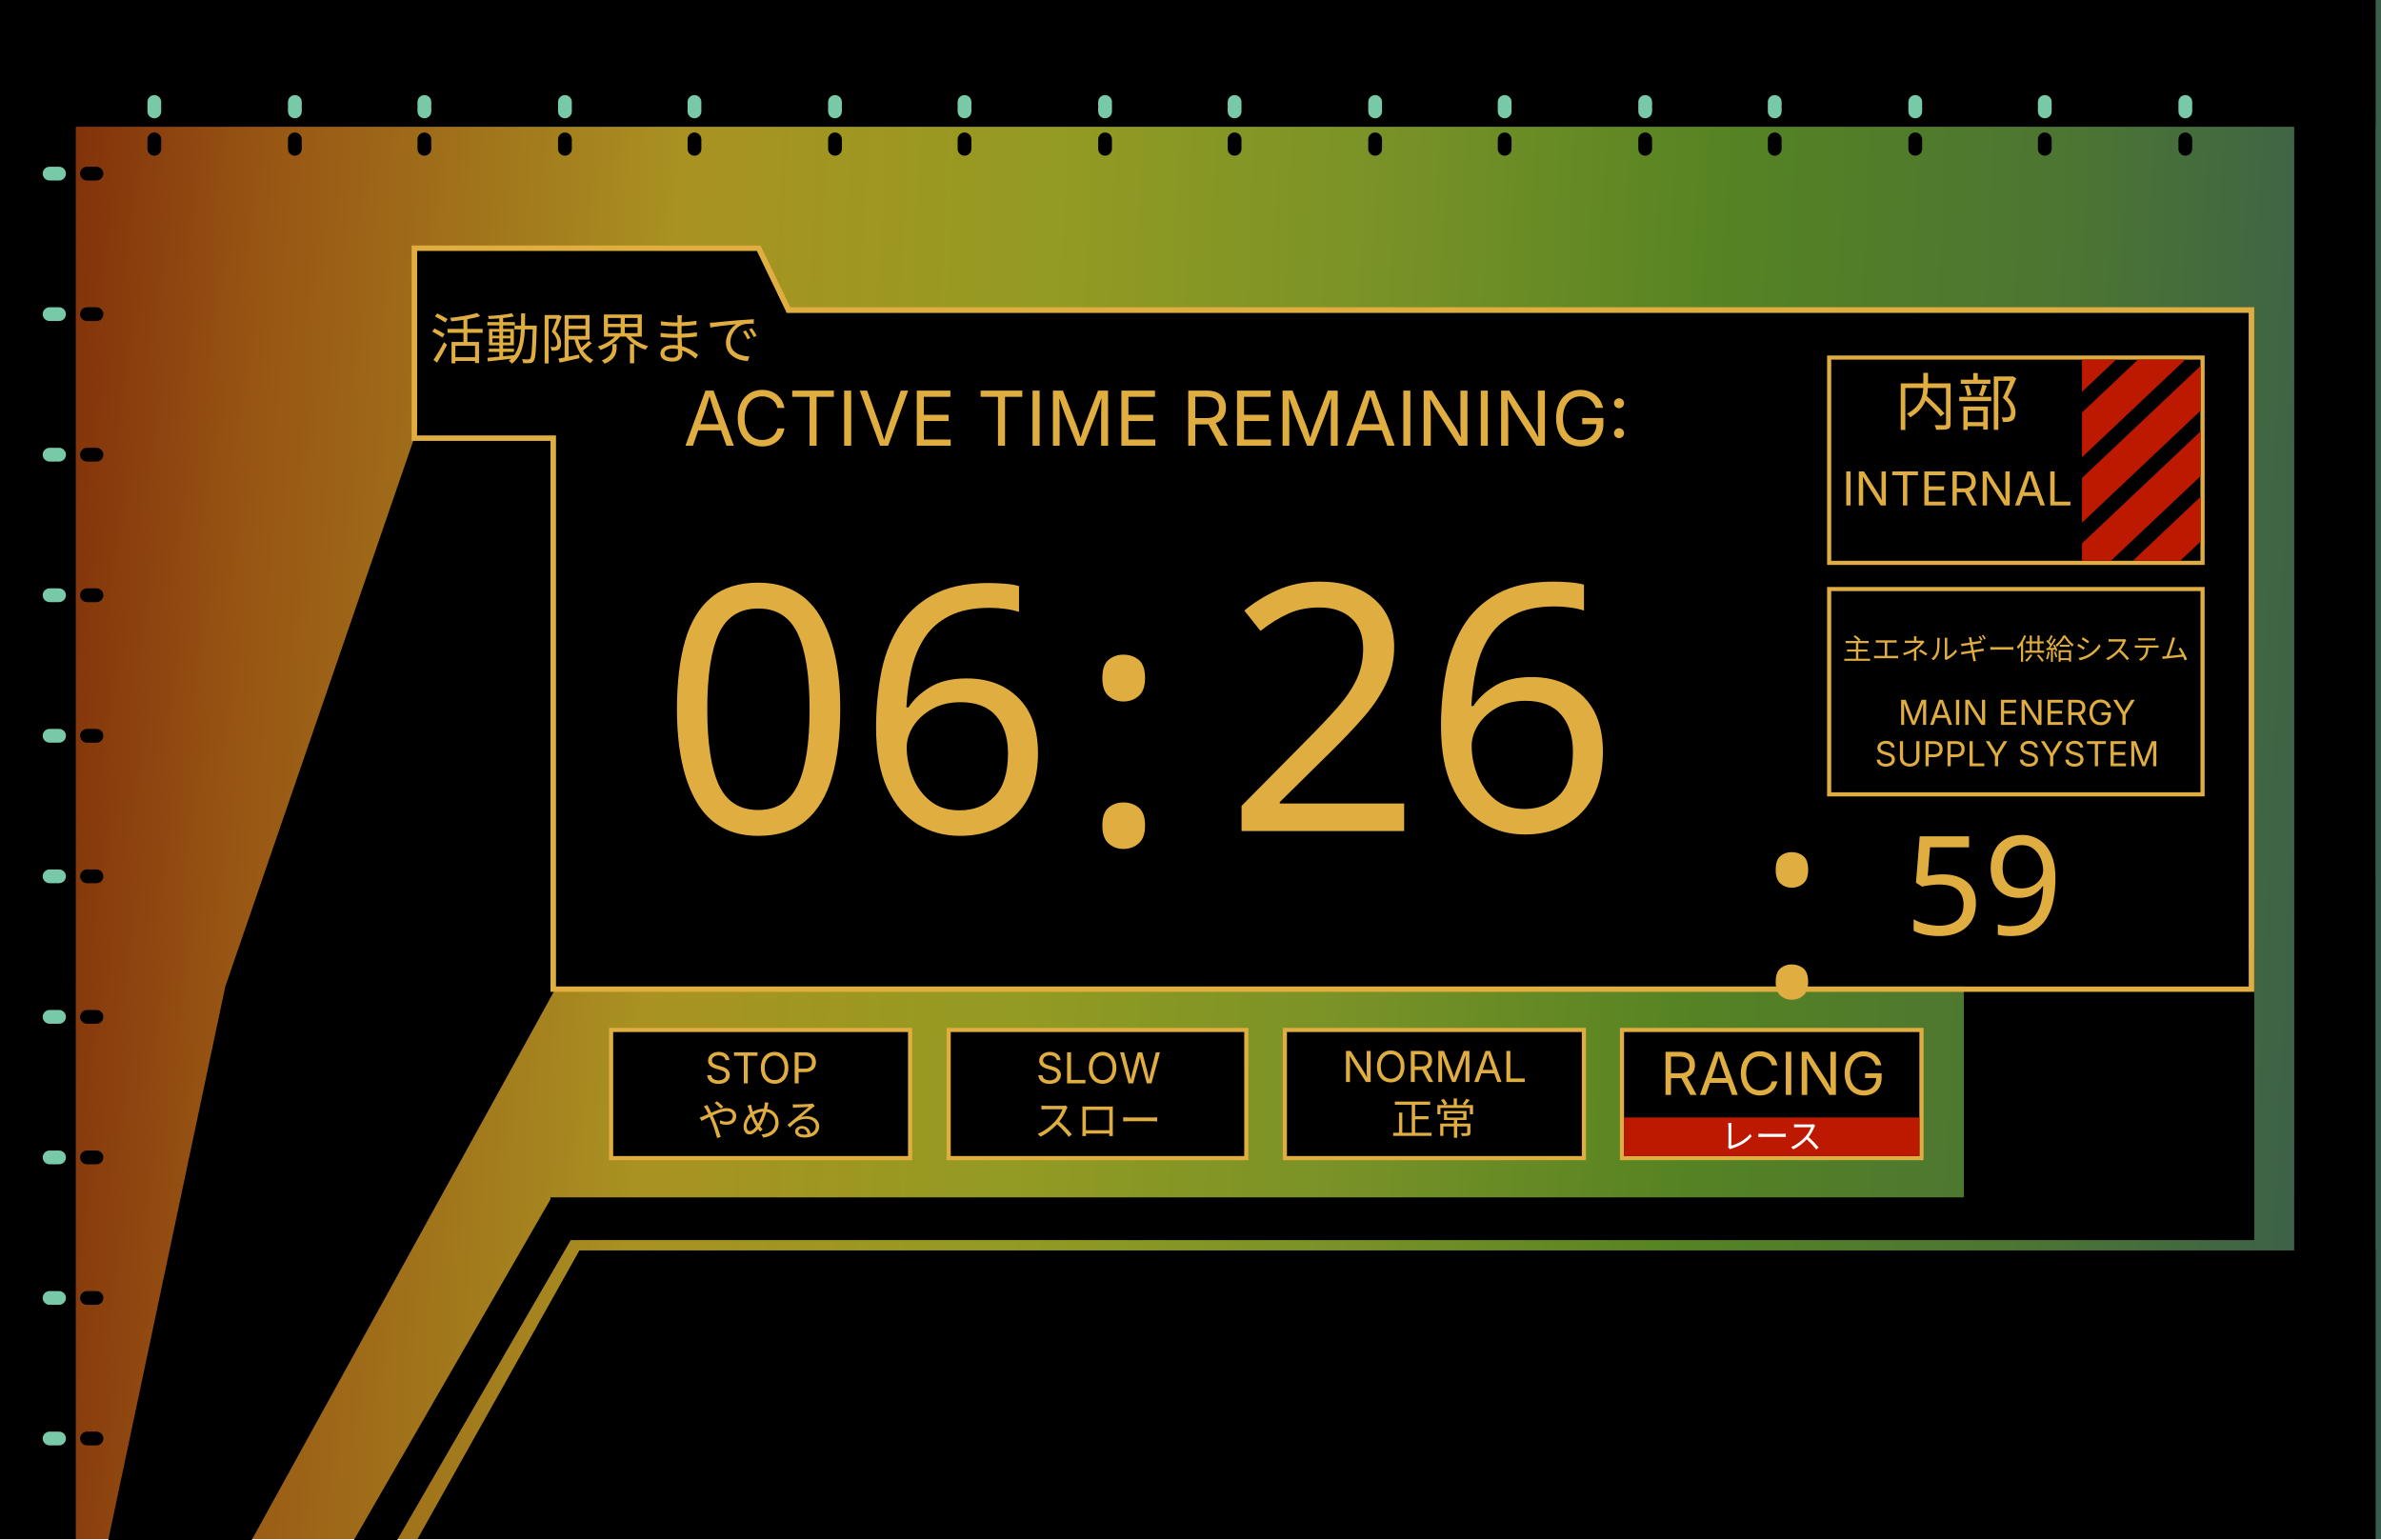
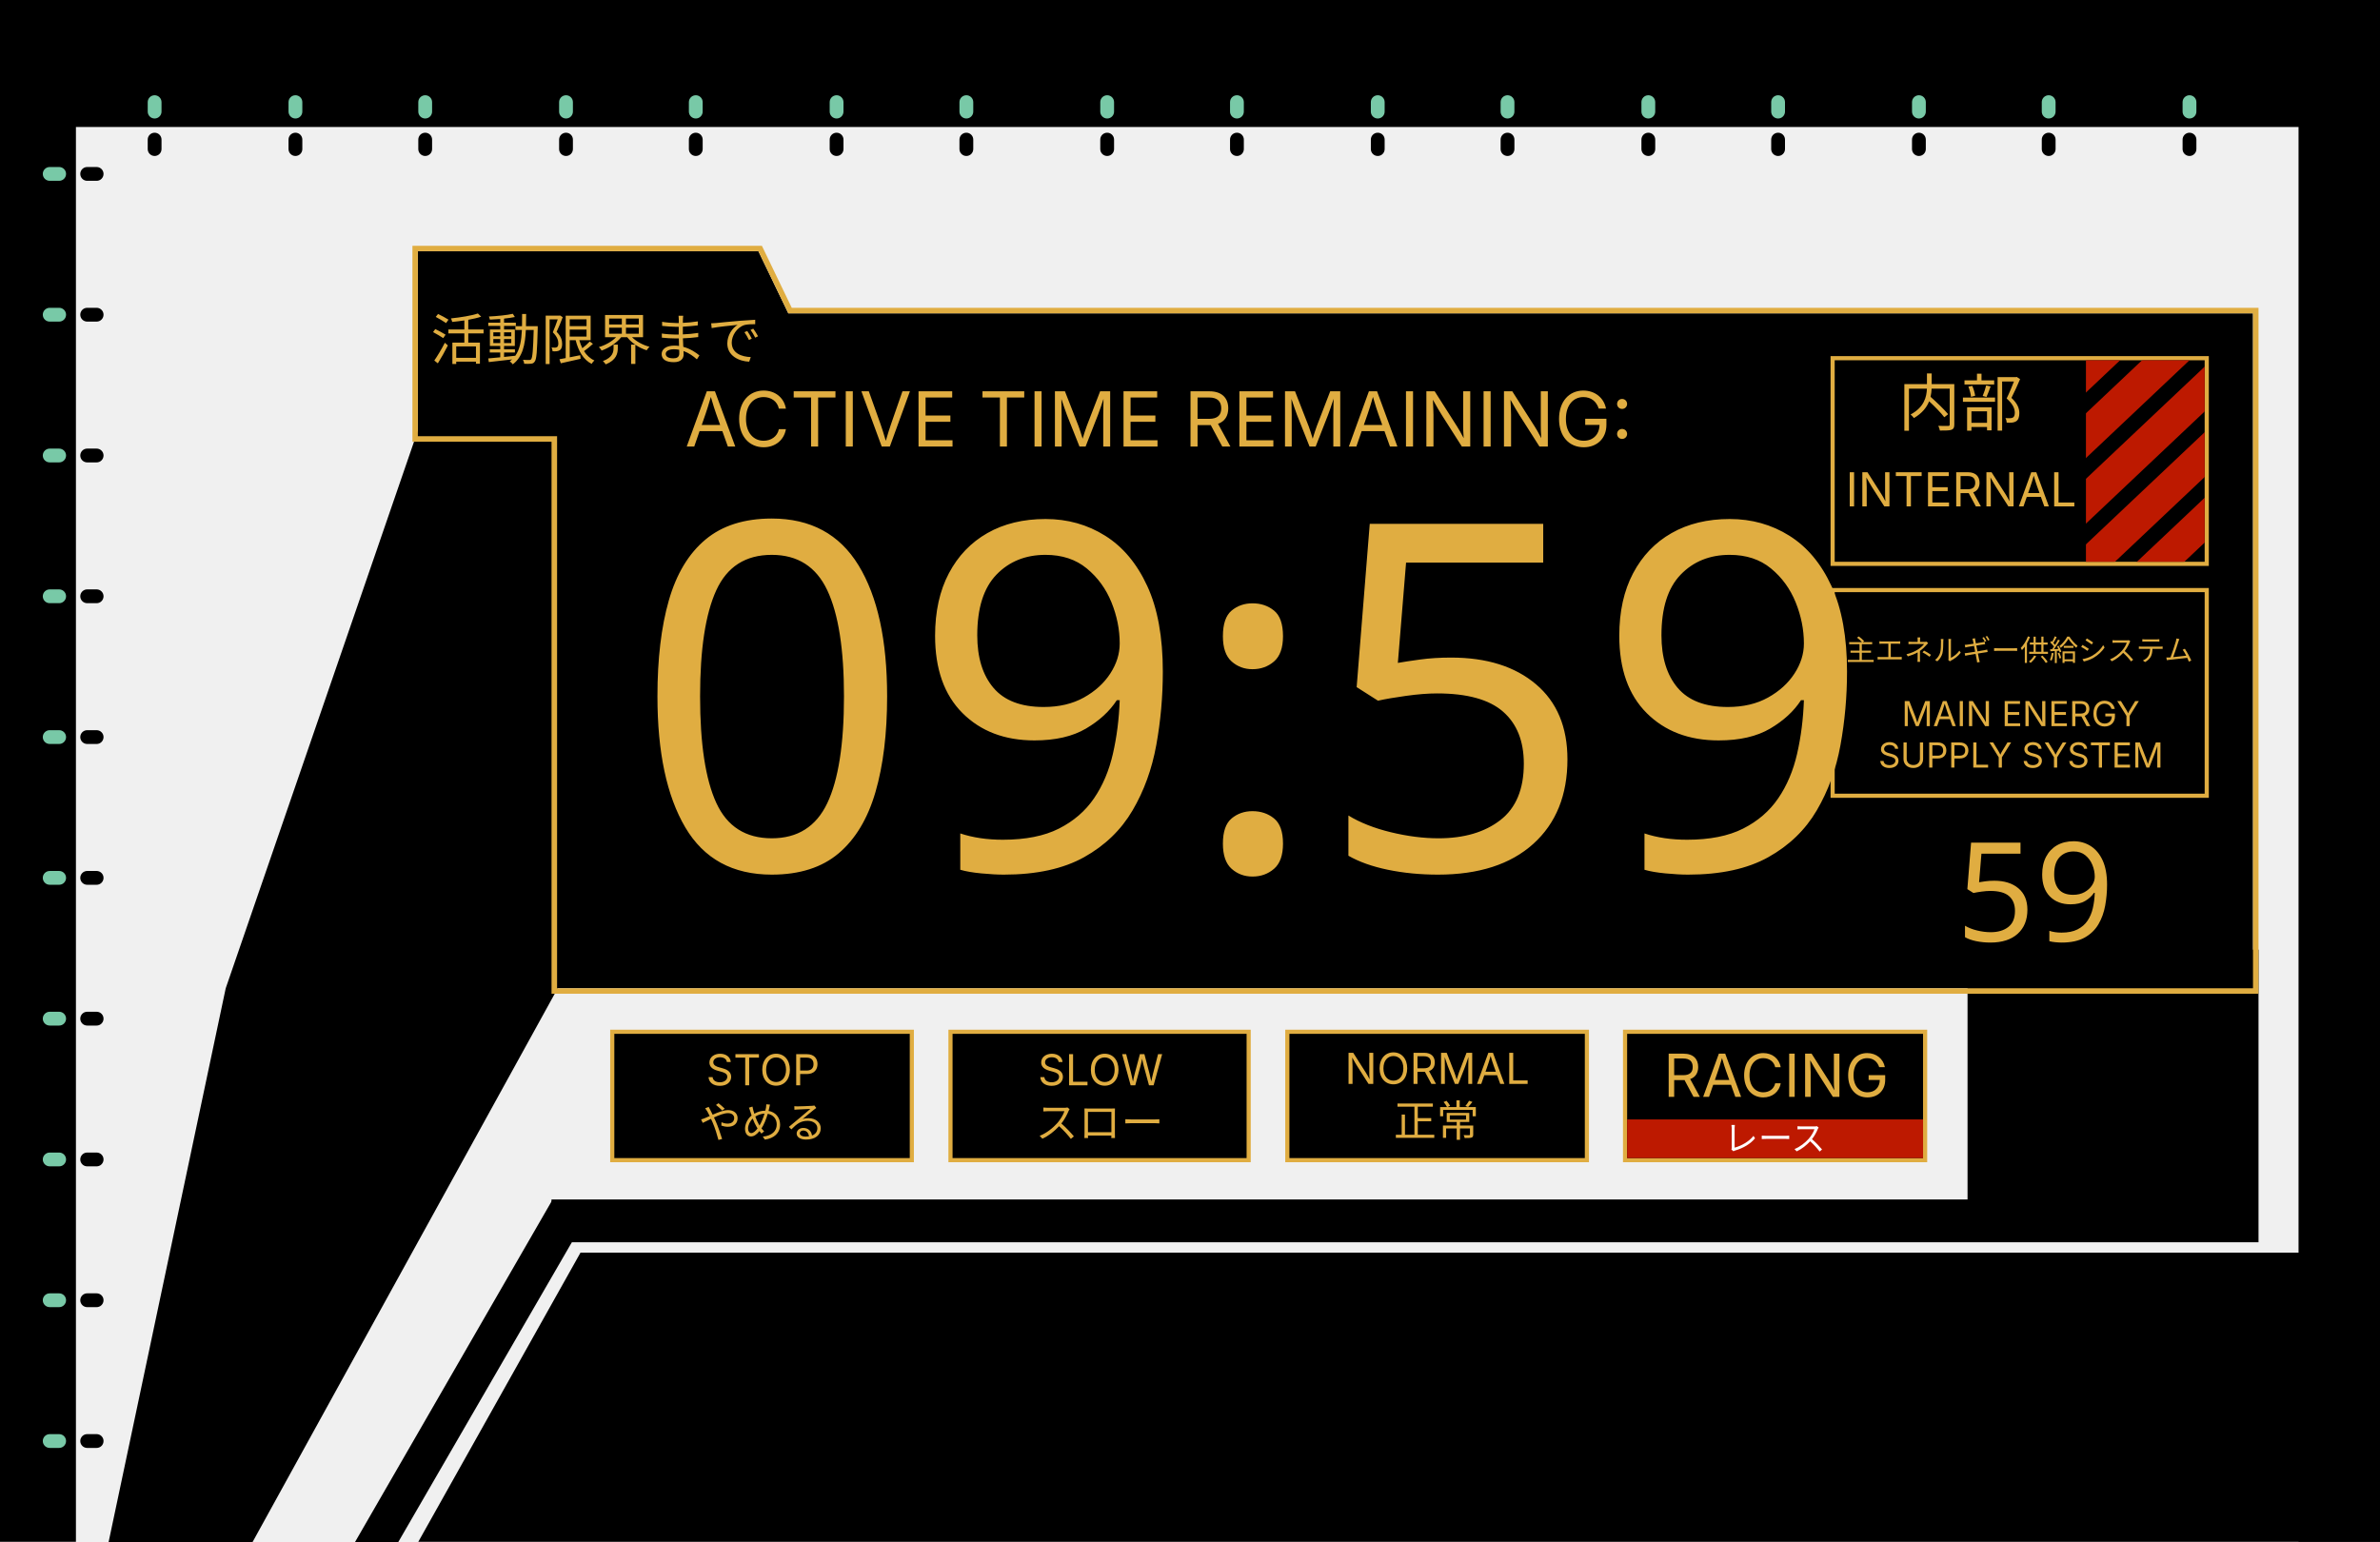
- <svg xmlns="http://www.w3.org/2000/svg" width="1728" height="1117" viewBox="0 0 1728 1117" fill="none">
-   <g id="Full">
-     <path id="Background" d="M0 0H1728V1117C1053.17 1117 674.826 1117 0 1117V0Z" fill="url(#paint0_linear_10_2)" />
-     <g id="Base">
-       <g id="Border">
-         <g id="Border_2">
-           <rect id="Rectangle 7" x="-4" width="59" height="1117" fill="black" />
-           <rect id="Rectangle 5" x="1665" width="59" height="1117" fill="black" />
-           <path id="Rectangle 6" d="M420.5 907.5H1724V1117H303L420.5 907.5Z" fill="black" />
-           <rect id="Rectangle 4" x="-4" width="1728" height="92" fill="black" />
-         </g>
-         <g id="Pills">
-           <g id="Pills_2">
-             <rect id="Rectangle 24" x="31" y="1039" width="16.851" height="10" rx="5" fill="#78C9A7" />
-             <rect id="Rectangle 25" x="58.149" y="1039" width="16.851" height="10" rx="5" fill="black" />
+ <svg xmlns="http://www.w3.org/2000/svg" width="1724" height="1117" viewBox="0 0 1724 1117" fill="none">
+   <g id="Base">
+     <g id="Border">
+       <g id="Border_2">
+         <rect id="Rectangle 7" x="-4" width="59" height="1117" fill="black" />
+         <rect id="Rectangle 5" x="1665" width="59" height="1117" fill="black" />
+         <path id="Rectangle 6" d="M420.5 907.5H1724V1117H303L420.5 907.5Z" fill="black" />
+         <rect id="Rectangle 4" x="-4" width="1728" height="92" fill="black" />
+       </g>
+       <g id="Pills">
+         <g id="Pills_2">
+           <rect id="Rectangle 24" x="31" y="1039" width="16.851" height="10" rx="5" fill="#78C9A7" />
+           <rect id="Rectangle 25" x="58.149" y="1039" width="16.851" height="10" rx="5" fill="black" />
+         </g>
+         <g id="Pills_3">
+           <rect id="Rectangle 24_2" x="31" y="937" width="16.851" height="10" rx="5" fill="#78C9A7" />
+           <rect id="Rectangle 25_2" x="58.149" y="937" width="16.851" height="10" rx="5" fill="black" />
+         </g>
+         <g id="Pills_4">
+           <rect id="Rectangle 24_3" x="31" y="835" width="16.851" height="10" rx="5" fill="#78C9A7" />
+           <rect id="Rectangle 25_3" x="58.149" y="835" width="16.851" height="10" rx="5" fill="black" />
+         </g>
+         <g id="Pills_5">
+           <rect id="Rectangle 24_4" x="31" y="733" width="16.851" height="10" rx="5" fill="#78C9A7" />
+           <rect id="Rectangle 25_4" x="58.149" y="733" width="16.851" height="10" rx="5" fill="black" />
+         </g>
+         <g id="Pills_6">
+           <rect id="Rectangle 24_5" x="31" y="631" width="16.851" height="10" rx="5" fill="#78C9A7" />
+           <rect id="Rectangle 25_5" x="58.149" y="631" width="16.851" height="10" rx="5" fill="black" />
+         </g>
+         <g id="Pills_7">
+           <rect id="Rectangle 24_6" x="31" y="529" width="16.851" height="10" rx="5" fill="#78C9A7" />
+           <rect id="Rectangle 25_6" x="58.149" y="529" width="16.851" height="10" rx="5" fill="black" />
+         </g>
+         <g id="Pills_8">
+           <rect id="Rectangle 24_7" x="31" y="427" width="16.851" height="10" rx="5" fill="#78C9A7" />
+           <rect id="Rectangle 25_7" x="58.149" y="427" width="16.851" height="10" rx="5" fill="black" />
+         </g>
+         <g id="Pills_9">
+           <rect id="Rectangle 24_8" x="31" y="325" width="16.851" height="10" rx="5" fill="#78C9A7" />
+           <rect id="Rectangle 25_8" x="58.149" y="325" width="16.851" height="10" rx="5" fill="black" />
+         </g>
+         <g id="Pills_10">
+           <rect id="Rectangle 24_9" x="31" y="223" width="16.851" height="10" rx="5" fill="#78C9A7" />
+           <rect id="Rectangle 25_9" x="58.149" y="223" width="16.851" height="10" rx="5" fill="black" />
+         </g>
+         <g id="Pills_11">
+           <rect id="Rectangle 24_10" x="31" y="121" width="16.851" height="10" rx="5" fill="#78C9A7" />
+           <rect id="Rectangle 25_10" x="58.149" y="121" width="16.851" height="10" rx="5" fill="black" />
+         </g>
+         <g id="Pills_12">
+           <rect id="Rectangle 24_11" x="117" y="69" width="16.851" height="10" rx="5" transform="rotate(90 117 69)" fill="#78C9A7" />
+           <rect id="Rectangle 25_11" x="117" y="96.149" width="16.851" height="10" rx="5" transform="rotate(90 117 96.149)" fill="black" />
+         </g>
+         <g id="Pills_13">
+           <rect id="Rectangle 24_12" x="313" y="69" width="16.851" height="10" rx="5" transform="rotate(90 313 69)" fill="#78C9A7" />
+           <rect id="Rectangle 25_12" x="313" y="96.149" width="16.851" height="10" rx="5" transform="rotate(90 313 96.149)" fill="black" />
+         </g>
+         <g id="Pills_14">
+           <rect id="Rectangle 24_13" x="509" y="69" width="16.851" height="10" rx="5" transform="rotate(90 509 69)" fill="#78C9A7" />
+           <rect id="Rectangle 25_13" x="509" y="96.149" width="16.851" height="10" rx="5" transform="rotate(90 509 96.149)" fill="black" />
+         </g>
+         <g id="Pills_15">
+           <rect id="Rectangle 24_14" x="705" y="69" width="16.851" height="10" rx="5" transform="rotate(90 705 69)" fill="#78C9A7" />
+           <rect id="Rectangle 25_14" x="705" y="96.149" width="16.851" height="10" rx="5" transform="rotate(90 705 96.149)" fill="black" />
+         </g>
+         <g id="Pills_16">
+           <rect id="Rectangle 24_15" x="901" y="69" width="16.851" height="10" rx="5" transform="rotate(90 901 69)" fill="#78C9A7" />
+           <rect id="Rectangle 25_15" x="901" y="96.149" width="16.851" height="10" rx="5" transform="rotate(90 901 96.149)" fill="black" />
+         </g>
+         <g id="Pills_17">
+           <rect id="Rectangle 24_16" x="1097" y="69" width="16.851" height="10" rx="5" transform="rotate(90 1097 69)" fill="#78C9A7" />
+           <rect id="Rectangle 25_16" x="1097" y="96.149" width="16.851" height="10" rx="5" transform="rotate(90 1097 96.149)" fill="black" />
+         </g>
+         <g id="Pills_18">
+           <rect id="Rectangle 24_17" x="1293" y="69" width="16.851" height="10" rx="5" transform="rotate(90 1293 69)" fill="#78C9A7" />
+           <rect id="Rectangle 25_17" x="1293" y="96.149" width="16.851" height="10" rx="5" transform="rotate(90 1293 96.149)" fill="black" />
+         </g>
+         <g id="Pills_19">
+           <rect id="Rectangle 24_18" x="1489" y="69" width="16.851" height="10" rx="5" transform="rotate(90 1489 69)" fill="#78C9A7" />
+           <rect id="Rectangle 25_18" x="1489" y="96.149" width="16.851" height="10" rx="5" transform="rotate(90 1489 96.149)" fill="black" />
+         </g>
+         <g id="Pills_20">
+           <rect id="Rectangle 24_19" x="219" y="69" width="16.851" height="10" rx="5" transform="rotate(90 219 69)" fill="#78C9A7" />
+           <rect id="Rectangle 25_19" x="219" y="96.149" width="16.851" height="10" rx="5" transform="rotate(90 219 96.149)" fill="black" />
+         </g>
+         <g id="Pills_21">
+           <rect id="Rectangle 24_20" x="415" y="69" width="16.851" height="10" rx="5" transform="rotate(90 415 69)" fill="#78C9A7" />
+           <rect id="Rectangle 25_20" x="415" y="96.149" width="16.851" height="10" rx="5" transform="rotate(90 415 96.149)" fill="black" />
+         </g>
+         <g id="Pills_22">
+           <rect id="Rectangle 24_21" x="611" y="69" width="16.851" height="10" rx="5" transform="rotate(90 611 69)" fill="#78C9A7" />
+           <rect id="Rectangle 25_21" x="611" y="96.149" width="16.851" height="10" rx="5" transform="rotate(90 611 96.149)" fill="black" />
+         </g>
+         <g id="Pills_23">
+           <rect id="Rectangle 24_22" x="807" y="69" width="16.851" height="10" rx="5" transform="rotate(90 807 69)" fill="#78C9A7" />
+           <rect id="Rectangle 25_22" x="807" y="96.149" width="16.851" height="10" rx="5" transform="rotate(90 807 96.149)" fill="black" />
+         </g>
+         <g id="Pills_24">
+           <rect id="Rectangle 24_23" x="1003" y="69" width="16.851" height="10" rx="5" transform="rotate(90 1003 69)" fill="#78C9A7" />
+           <rect id="Rectangle 25_23" x="1003" y="96.149" width="16.851" height="10" rx="5" transform="rotate(90 1003 96.149)" fill="black" />
+         </g>
+         <g id="Pills_25">
+           <rect id="Rectangle 24_24" x="1199" y="69" width="16.851" height="10" rx="5" transform="rotate(90 1199 69)" fill="#78C9A7" />
+           <rect id="Rectangle 25_24" x="1199" y="96.149" width="16.851" height="10" rx="5" transform="rotate(90 1199 96.149)" fill="black" />
+         </g>
+         <g id="Pills_26">
+           <rect id="Rectangle 24_25" x="1395" y="69" width="16.851" height="10" rx="5" transform="rotate(90 1395 69)" fill="#78C9A7" />
+           <rect id="Rectangle 25_25" x="1395" y="96.149" width="16.851" height="10" rx="5" transform="rotate(90 1395 96.149)" fill="black" />
+         </g>
+         <g id="Pills_27">
+           <rect id="Rectangle 24_26" x="1591" y="69" width="16.851" height="10" rx="5" transform="rotate(90 1591 69)" fill="#78C9A7" />
+           <rect id="Rectangle 25_26" x="1591" y="96.149" width="16.851" height="10" rx="5" transform="rotate(90 1591 96.149)" fill="black" />
+         </g>
+       </g>
+     </g>
+     <g id="Content">
+       <g id="Buttons">
+         <g id="NORMAL">
+           <rect id="Block" x="932.5" y="747.5" width="217" height="93" fill="black" stroke="#E0AD41" stroke-width="3" />
+           <text id="NORMAL æ­£å¸¸" fill="#E0AD41" xml:space="preserve" style="white-space: pre" font-family="Inter" font-size="31" letter-spacing="0em">
+             <tspan x="974.125" y="785.273">NORMAL
+ </tspan>
+             <tspan x="1009.5" y="823.273">正常</tspan>
+           </text>
+         </g>
+         <g id="STOP">
+           <rect id="Block_2" x="443.5" y="747.5" width="217" height="93" fill="black" stroke="#E0AD41" stroke-width="3" />
+           <text id="STOP ããã" fill="#E0AD41" xml:space="preserve" style="white-space: pre" font-family="Inter" font-size="31" letter-spacing="0em">
+             <tspan x="511.495" y="786.273">STOP
+ </tspan>
+             <tspan x="506" y="824.273">やめる</tspan>
+           </text>
+         </g>
+         <g id="SLOW">
+           <rect id="Block_3" x="688.5" y="747.5" width="216" height="93" fill="black" stroke="#E0AD41" stroke-width="3" />
+           <text id="SLOW ã¹ã­ã¼" fill="#E0AD41" xml:space="preserve" style="white-space: pre" font-family="Inter" font-size="31" letter-spacing="0em">
+             <tspan x="751.816" y="786.273">SLOW
+ </tspan>
+             <tspan x="750" y="824.273">スロー</tspan>
+           </text>
+         </g>
+         <g id="RACING">
+           <g id="Urgent block">
+             <rect id="Rectangle 22" x="1177.14" y="747.5" width="217.363" height="93" fill="black" stroke="#E0AD41" stroke-width="3" />
+             <rect id="Rectangle 23" x="1178.64" y="811.01" width="214.363" height="27.99" fill="#BD1900" />
          </g>
-           <g id="Pills_3">
-             <rect id="Rectangle 24_2" x="31" y="937" width="16.851" height="10" rx="5" fill="#78C9A7" />
-             <rect id="Rectangle 25_2" x="58.149" y="937" width="16.851" height="10" rx="5" fill="black" />
-           </g>
-           <g id="Pills_4">
-             <rect id="Rectangle 24_3" x="31" y="835" width="16.851" height="10" rx="5" fill="#78C9A7" />
-             <rect id="Rectangle 25_3" x="58.149" y="835" width="16.851" height="10" rx="5" fill="black" />
-           </g>
-           <g id="Pills_5">
-             <rect id="Rectangle 24_4" x="31" y="733" width="16.851" height="10" rx="5" fill="#78C9A7" />
-             <rect id="Rectangle 25_4" x="58.149" y="733" width="16.851" height="10" rx="5" fill="black" />
-           </g>
-           <g id="Pills_6">
-             <rect id="Rectangle 24_5" x="31" y="631" width="16.851" height="10" rx="5" fill="#78C9A7" />
-             <rect id="Rectangle 25_5" x="58.149" y="631" width="16.851" height="10" rx="5" fill="black" />
-           </g>
-           <g id="Pills_7">
-             <rect id="Rectangle 24_6" x="31" y="529" width="16.851" height="10" rx="5" fill="#78C9A7" />
-             <rect id="Rectangle 25_6" x="58.149" y="529" width="16.851" height="10" rx="5" fill="black" />
-           </g>
-           <g id="Pills_8">
-             <rect id="Rectangle 24_7" x="31" y="427" width="16.851" height="10" rx="5" fill="#78C9A7" />
-             <rect id="Rectangle 25_7" x="58.149" y="427" width="16.851" height="10" rx="5" fill="black" />
-           </g>
-           <g id="Pills_9">
-             <rect id="Rectangle 24_8" x="31" y="325" width="16.851" height="10" rx="5" fill="#78C9A7" />
-             <rect id="Rectangle 25_8" x="58.149" y="325" width="16.851" height="10" rx="5" fill="black" />
-           </g>
-           <g id="Pills_10">
-             <rect id="Rectangle 24_9" x="31" y="223" width="16.851" height="10" rx="5" fill="#78C9A7" />
-             <rect id="Rectangle 25_9" x="58.149" y="223" width="16.851" height="10" rx="5" fill="black" />
-           </g>
-           <g id="Pills_11">
-             <rect id="Rectangle 24_10" x="31" y="121" width="16.851" height="10" rx="5" fill="#78C9A7" />
-             <rect id="Rectangle 25_10" x="58.149" y="121" width="16.851" height="10" rx="5" fill="black" />
-           </g>
-           <g id="Pills_12">
-             <rect id="Rectangle 24_11" x="117" y="69" width="16.851" height="10" rx="5" transform="rotate(90 117 69)" fill="#78C9A7" />
-             <rect id="Rectangle 25_11" x="117" y="96.149" width="16.851" height="10" rx="5" transform="rotate(90 117 96.149)" fill="black" />
-           </g>
-           <g id="Pills_13">
-             <rect id="Rectangle 24_12" x="313" y="69" width="16.851" height="10" rx="5" transform="rotate(90 313 69)" fill="#78C9A7" />
-             <rect id="Rectangle 25_12" x="313" y="96.149" width="16.851" height="10" rx="5" transform="rotate(90 313 96.149)" fill="black" />
-           </g>
-           <g id="Pills_14">
-             <rect id="Rectangle 24_13" x="509" y="69" width="16.851" height="10" rx="5" transform="rotate(90 509 69)" fill="#78C9A7" />
-             <rect id="Rectangle 25_13" x="509" y="96.149" width="16.851" height="10" rx="5" transform="rotate(90 509 96.149)" fill="black" />
-           </g>
-           <g id="Pills_15">
-             <rect id="Rectangle 24_14" x="705" y="69" width="16.851" height="10" rx="5" transform="rotate(90 705 69)" fill="#78C9A7" />
-             <rect id="Rectangle 25_14" x="705" y="96.149" width="16.851" height="10" rx="5" transform="rotate(90 705 96.149)" fill="black" />
-           </g>
-           <g id="Pills_16">
-             <rect id="Rectangle 24_15" x="901" y="69" width="16.851" height="10" rx="5" transform="rotate(90 901 69)" fill="#78C9A7" />
-             <rect id="Rectangle 25_15" x="901" y="96.149" width="16.851" height="10" rx="5" transform="rotate(90 901 96.149)" fill="black" />
-           </g>
-           <g id="Pills_17">
-             <rect id="Rectangle 24_16" x="1097" y="69" width="16.851" height="10" rx="5" transform="rotate(90 1097 69)" fill="#78C9A7" />
-             <rect id="Rectangle 25_16" x="1097" y="96.149" width="16.851" height="10" rx="5" transform="rotate(90 1097 96.149)" fill="black" />
-           </g>
-           <g id="Pills_18">
-             <rect id="Rectangle 24_17" x="1293" y="69" width="16.851" height="10" rx="5" transform="rotate(90 1293 69)" fill="#78C9A7" />
-             <rect id="Rectangle 25_17" x="1293" y="96.149" width="16.851" height="10" rx="5" transform="rotate(90 1293 96.149)" fill="black" />
-           </g>
-           <g id="Pills_19">
-             <rect id="Rectangle 24_18" x="1489" y="69" width="16.851" height="10" rx="5" transform="rotate(90 1489 69)" fill="#78C9A7" />
-             <rect id="Rectangle 25_18" x="1489" y="96.149" width="16.851" height="10" rx="5" transform="rotate(90 1489 96.149)" fill="black" />
-           </g>
-           <g id="Pills_20">
-             <rect id="Rectangle 24_19" x="219" y="69" width="16.851" height="10" rx="5" transform="rotate(90 219 69)" fill="#78C9A7" />
-             <rect id="Rectangle 25_19" x="219" y="96.149" width="16.851" height="10" rx="5" transform="rotate(90 219 96.149)" fill="black" />
-           </g>
-           <g id="Pills_21">
-             <rect id="Rectangle 24_20" x="415" y="69" width="16.851" height="10" rx="5" transform="rotate(90 415 69)" fill="#78C9A7" />
-             <rect id="Rectangle 25_20" x="415" y="96.149" width="16.851" height="10" rx="5" transform="rotate(90 415 96.149)" fill="black" />
-           </g>
-           <g id="Pills_22">
-             <rect id="Rectangle 24_21" x="611" y="69" width="16.851" height="10" rx="5" transform="rotate(90 611 69)" fill="#78C9A7" />
-             <rect id="Rectangle 25_21" x="611" y="96.149" width="16.851" height="10" rx="5" transform="rotate(90 611 96.149)" fill="black" />
-           </g>
-           <g id="Pills_23">
-             <rect id="Rectangle 24_22" x="807" y="69" width="16.851" height="10" rx="5" transform="rotate(90 807 69)" fill="#78C9A7" />
-             <rect id="Rectangle 25_22" x="807" y="96.149" width="16.851" height="10" rx="5" transform="rotate(90 807 96.149)" fill="black" />
-           </g>
-           <g id="Pills_24">
-             <rect id="Rectangle 24_23" x="1003" y="69" width="16.851" height="10" rx="5" transform="rotate(90 1003 69)" fill="#78C9A7" />
-             <rect id="Rectangle 25_23" x="1003" y="96.149" width="16.851" height="10" rx="5" transform="rotate(90 1003 96.149)" fill="black" />
-           </g>
-           <g id="Pills_25">
-             <rect id="Rectangle 24_24" x="1199" y="69" width="16.851" height="10" rx="5" transform="rotate(90 1199 69)" fill="#78C9A7" />
-             <rect id="Rectangle 25_24" x="1199" y="96.149" width="16.851" height="10" rx="5" transform="rotate(90 1199 96.149)" fill="black" />
-           </g>
-           <g id="Pills_26">
-             <rect id="Rectangle 24_25" x="1395" y="69" width="16.851" height="10" rx="5" transform="rotate(90 1395 69)" fill="#78C9A7" />
-             <rect id="Rectangle 25_25" x="1395" y="96.149" width="16.851" height="10" rx="5" transform="rotate(90 1395 96.149)" fill="black" />
-           </g>
-           <g id="Pills_27">
-             <rect id="Rectangle 24_26" x="1591" y="69" width="16.851" height="10" rx="5" transform="rotate(90 1591 69)" fill="#78C9A7" />
-             <rect id="Rectangle 25_26" x="1591" y="96.149" width="16.851" height="10" rx="5" transform="rotate(90 1591 96.149)" fill="black" />
-           </g>
-         </g>
-       </g>
-       <g id="Content">
-         <g id="Buttons">
-           <g id="NORMAL">
-             <rect id="Block" x="932.5" y="747.5" width="217" height="93" fill="black" stroke="#E0AD41" stroke-width="3" />
-             <text id="NORMAL æ­£å¸¸" fill="#E0AD41" xml:space="preserve" style="white-space: pre" font-family="Inter" font-size="31" letter-spacing="0em">
-               <tspan x="974.125" y="785.273">NORMAL
- </tspan>
-               <tspan x="1009.5" y="823.273">正常</tspan>
-             </text>
-           </g>
-           <g id="STOP">
-             <rect id="Block_2" x="443.5" y="747.5" width="217" height="93" fill="black" stroke="#E0AD41" stroke-width="3" />
-             <text id="STOP ããã" fill="#E0AD41" xml:space="preserve" style="white-space: pre" font-family="Inter" font-size="31" letter-spacing="0em">
-               <tspan x="511.495" y="786.273">STOP
- </tspan>
-               <tspan x="506" y="824.273">やめる</tspan>
-             </text>
-           </g>
-           <g id="SLOW">
-             <rect id="Block_3" x="688.5" y="747.5" width="216" height="93" fill="black" stroke="#E0AD41" stroke-width="3" />
-             <text id="SLOW ã¹ã­ã¼" fill="#E0AD41" xml:space="preserve" style="white-space: pre" font-family="Inter" font-size="31" letter-spacing="0em">
-               <tspan x="751.816" y="786.273">SLOW
- </tspan>
-               <tspan x="750" y="824.273">スロー</tspan>
-             </text>
-           </g>
-           <g id="RACING">
-             <g id="Urgent block">
-               <rect id="Rectangle 22" x="1177.14" y="747.5" width="217.363" height="93" fill="black" stroke="#E0AD41" stroke-width="3" />
-               <rect id="Rectangle 23" x="1178.64" y="811.01" width="214.363" height="27.99" fill="#BD1900" />
-             </g>
-             <text id="RACING_2" fill="#E0AD41" xml:space="preserve" style="white-space: pre" font-family="Inter" font-size="43" letter-spacing="0em">
-               <tspan x="1204.96" y="794.636">RACING</tspan>
-             </text>
-             <text id="ã¬ã¼ã¹" fill="white" xml:space="preserve" style="white-space: pre" font-family="Inter" font-size="25" letter-spacing="0em">
-               <tspan x="1248.62" y="833.591">レース</tspan>
-             </text>
-           </g>
-         </g>
-         <g id="Content_2">
-           <g id="Group 1">
-             <path id="Rectangle 8" d="M401.481 871.5H400.615L400.182 872.25L257.701 1119.25L256.403 1121.5H259H283.411H284.276L284.709 1120.75L427.689 873.751L428.992 871.5H426.39H401.481Z" fill="black" stroke="black" stroke-width="3" />
-             <path id="Vector" d="M403.474 871H401.474V873V896V898H403.474H1427.23H1429.23H1453.09H1455.09H1632H1634V896V692V690H1632H1429.23H1427.23V692V871H403.474Z" fill="black" stroke="black" stroke-width="4" />
-           </g>
-           <path id="Rectangle 9" d="M303 311H404V716L182.5 1118H78.5L163.5 716L303 311Z" fill="black" />
-           <g id="Union">
-             <mask id="path-71-outside-1_10_2" maskUnits="userSpaceOnUse" x="298.677" y="178" width="1338" height="542" fill="black">
-               <rect fill="white" x="298.677" y="178" width="1338" height="542" />
-               <path fill-rule="evenodd" clip-rule="evenodd" d="M549.35 182H302.677V316H403.515V716H1632V227H571.015L549.35 182Z" />
-             </mask>
-             <path fill-rule="evenodd" clip-rule="evenodd" d="M549.35 182H302.677V316H403.515V716H1632V227H571.015L549.35 182Z" fill="black" />
-             <path d="M302.677 182V178H298.677V182H302.677ZM549.35 182L552.954 180.265L551.864 178H549.35V182ZM302.677 316H298.677V320H302.677V316ZM403.515 316H407.515V312H403.515V316ZM403.515 716H399.515V720H403.515V716ZM1632 716V720H1636V716H1632ZM1632 227H1636V223H1632V227ZM571.015 227L567.411 228.735L568.502 231H571.015V227ZM302.677 186H549.35V178H302.677V186ZM306.677 316V182H298.677V316H306.677ZM403.515 312H302.677V320H403.515V312ZM407.515 716V316H399.515V716H407.515ZM1632 712H403.515V720H1632V712ZM1628 227V716H1636V227H1628ZM571.015 231H1632V223H571.015V231ZM545.746 183.735L567.411 228.735L574.619 225.265L552.954 180.265L545.746 183.735Z" fill="#E0AD41" mask="url(#path-71-outside-1_10_2)" />
-           </g>
-         </g>
-         <g id="Power source">
-           <rect id="Rectangle 10" x="1327.5" y="427.5" width="271" height="149" fill="black" stroke="#E0AD41" stroke-width="3" />
-           <text id="ä¸»ã¨ãã«ã®ã¼ä¾çµ¦ã·ã¹ãã " fill="#E0AD41" xml:space="preserve" style="white-space: pre" font-family="Inter" font-size="21" letter-spacing="0em">
-             <tspan x="1337.32" y="478.636">主エネルギー供給システム</tspan>
-           </text>
-           <text id="MAIN ENERGY SUPPLY SYSTEM" fill="#E0AD41" xml:space="preserve" style="white-space: pre" font-family="Inter" font-size="25" letter-spacing="0em">
-             <tspan x="1377.53" y="526.091">MAIN ENERGY </tspan>
-             <tspan x="1360.6" y="556.091">SUPPLY SYSTEM</tspan>
-           </text>
-         </g>
-         <g id="Info">
-           <rect id="Rectangle 10_2" x="1327.5" y="259.5" width="271" height="149" fill="black" stroke="#E0AD41" stroke-width="3" />
-           <g id="Dashed red block">
-             <mask id="mask0_10_2" style="mask-type:alpha" maskUnits="userSpaceOnUse" x="1511" y="261" width="86" height="146">
-               <rect id="Rectangle 20" x="1511" y="261" width="86" height="146" fill="black" />
-             </mask>
-             <g mask="url(#mask0_10_2)">
-               <g id="Group 3">
-                 <rect id="Rectangle 11" width="23.754" height="268.047" transform="matrix(0.766044 0.642788 -0.726869 0.686776 1523.25 192.841)" fill="#BD1900" />
-                 <rect id="Rectangle 12" width="23.754" height="268.047" transform="matrix(0.766044 0.642788 -0.726869 0.686776 1549.87 215.178)" fill="#BD1900" />
-                 <rect id="Rectangle 13" width="23.754" height="268.047" transform="matrix(0.766044 0.642788 -0.726869 0.686776 1576.49 237.516)" fill="#BD1900" />
-                 <rect id="Rectangle 14" width="23.754" height="268.047" transform="matrix(0.766044 0.642788 -0.726869 0.686776 1603.11 259.853)" fill="#BD1900" />
-                 <rect id="Rectangle 15" width="23.754" height="268.047" transform="matrix(0.766044 0.642788 -0.726869 0.686776 1629.73 282.191)" fill="#BD1900" />
-                 <rect id="Rectangle 16" width="23.754" height="268.047" transform="matrix(0.766044 0.642788 -0.726869 0.686776 1656.35 304.528)" fill="#BD1900" />
-                 <rect id="Rectangle 17" width="23.754" height="268.047" transform="matrix(0.766044 0.642788 -0.726869 0.686776 1682.97 326.865)" fill="#BD1900" />
-                 <rect id="Rectangle 18" width="23.754" height="268.047" transform="matrix(0.766044 0.642788 -0.726869 0.686776 1709.59 349.203)" fill="#BD1900" />
-                 <rect id="Rectangle 19" width="23.754" height="268.047" transform="matrix(0.766044 0.642788 -0.726869 0.686776 1736.21 371.54)" fill="#BD1900" />
-               </g>
+           <text id="RACING_2" fill="#E0AD41" xml:space="preserve" style="white-space: pre" font-family="Inter" font-size="43" letter-spacing="0em">
+             <tspan x="1204.96" y="794.636">RACING</tspan>
+           </text>
+           <text id="ã¬ã¼ã¹" fill="white" xml:space="preserve" style="white-space: pre" font-family="Inter" font-size="25" letter-spacing="0em">
+             <tspan x="1248.62" y="833.591">レース</tspan>
+           </text>
+         </g>
+       </g>
+       <g id="Content_2">
+         <g id="Group 1">
+           <path id="Rectangle 8" d="M401.481 871.5H400.615L400.182 872.25L257.701 1119.25L256.403 1121.5H259H283.411H284.276L284.709 1120.75L427.689 873.751L428.992 871.5H426.39H401.481Z" fill="black" stroke="black" stroke-width="3" />
+           <path id="Vector" d="M403.474 871H401.474V873V896V898H403.474H1427.23H1429.23H1453.09H1455.09H1632H1634V896V692V690H1632H1429.23H1427.23V692V871H403.474Z" fill="black" stroke="black" stroke-width="4" />
+         </g>
+         <path id="Rectangle 9" d="M303 311H404V716L182.5 1118H78.5L163.5 716L303 311Z" fill="black" />
+         <g id="Union">
+           <mask id="path-70-outside-1_2_13" maskUnits="userSpaceOnUse" x="298.677" y="178" width="1338" height="542" fill="black">
+             <rect fill="white" x="298.677" y="178" width="1338" height="542" />
+             <path fill-rule="evenodd" clip-rule="evenodd" d="M549.35 182H302.677V316H403.515V716H1632V227H571.015L549.35 182Z" />
+           </mask>
+           <path fill-rule="evenodd" clip-rule="evenodd" d="M549.35 182H302.677V316H403.515V716H1632V227H571.015L549.35 182Z" fill="black" />
+           <path d="M302.677 182V178H298.677V182H302.677ZM549.35 182L552.954 180.265L551.864 178H549.35V182ZM302.677 316H298.677V320H302.677V316ZM403.515 316H407.515V312H403.515V316ZM403.515 716H399.515V720H403.515V716ZM1632 716V720H1636V716H1632ZM1632 227H1636V223H1632V227ZM571.015 227L567.411 228.735L568.502 231H571.015V227ZM302.677 186H549.35V178H302.677V186ZM306.677 316V182H298.677V316H306.677ZM403.515 312H302.677V320H403.515V312ZM407.515 716V316H399.515V716H407.515ZM1632 712H403.515V720H1632V712ZM1628 227V716H1636V227H1628ZM571.015 231H1632V223H571.015V231ZM545.746 183.735L567.411 228.735L574.619 225.265L552.954 180.265L545.746 183.735Z" fill="#E0AD41" mask="url(#path-70-outside-1_2_13)" />
+         </g>
+       </g>
+       <g id="Power source">
+         <rect id="Rectangle 10" x="1327.5" y="427.5" width="271" height="149" fill="black" stroke="#E0AD41" stroke-width="3" />
+         <text id="ä¸»ã¨ãã«ã®ã¼ä¾çµ¦ã·ã¹ãã " fill="#E0AD41" xml:space="preserve" style="white-space: pre" font-family="Inter" font-size="21" letter-spacing="0em">
+           <tspan x="1337.32" y="478.636">主エネルギー供給システム</tspan>
+         </text>
+         <text id="MAIN ENERGY SUPPLY SYSTEM" fill="#E0AD41" xml:space="preserve" style="white-space: pre" font-family="Inter" font-size="25" letter-spacing="0em">
+           <tspan x="1377.53" y="526.091">MAIN ENERGY </tspan>
+           <tspan x="1360.6" y="556.091">SUPPLY SYSTEM</tspan>
+         </text>
+       </g>
+       <g id="Info">
+         <rect id="Rectangle 10_2" x="1327.5" y="259.5" width="271" height="149" fill="black" stroke="#E0AD41" stroke-width="3" />
+         <g id="Dashed red block">
+           <mask id="mask0_2_13" style="mask-type:alpha" maskUnits="userSpaceOnUse" x="1511" y="261" width="86" height="146">
+             <rect id="Rectangle 20" x="1511" y="261" width="86" height="146" fill="black" />
+           </mask>
+           <g mask="url(#mask0_2_13)">
+             <g id="Group 3">
+               <rect id="Rectangle 11" width="23.754" height="268.047" transform="matrix(0.766044 0.642788 -0.726869 0.686776 1523.25 192.841)" fill="#BD1900" />
+               <rect id="Rectangle 12" width="23.754" height="268.047" transform="matrix(0.766044 0.642788 -0.726869 0.686776 1549.87 215.178)" fill="#BD1900" />
+               <rect id="Rectangle 13" width="23.754" height="268.047" transform="matrix(0.766044 0.642788 -0.726869 0.686776 1576.49 237.516)" fill="#BD1900" />
+               <rect id="Rectangle 14" width="23.754" height="268.047" transform="matrix(0.766044 0.642788 -0.726869 0.686776 1603.11 259.853)" fill="#BD1900" />
+               <rect id="Rectangle 15" width="23.754" height="268.047" transform="matrix(0.766044 0.642788 -0.726869 0.686776 1629.73 282.191)" fill="#BD1900" />
+               <rect id="Rectangle 16" width="23.754" height="268.047" transform="matrix(0.766044 0.642788 -0.726869 0.686776 1656.35 304.528)" fill="#BD1900" />
+               <rect id="Rectangle 17" width="23.754" height="268.047" transform="matrix(0.766044 0.642788 -0.726869 0.686776 1682.97 326.865)" fill="#BD1900" />
+               <rect id="Rectangle 18" width="23.754" height="268.047" transform="matrix(0.766044 0.642788 -0.726869 0.686776 1709.59 349.203)" fill="#BD1900" />
+               <rect id="Rectangle 19" width="23.754" height="268.047" transform="matrix(0.766044 0.642788 -0.726869 0.686776 1736.21 371.54)" fill="#BD1900" />
            </g>
          </g>
-           <text id="å+         </g>
+         <text id="åé¨" fill="#E0AD41" xml:space="preserve" style="white-space: pre" font-family="Inter" font-size="45" letter-spacing="0em">
-             <tspan x="1375" y="308.364">内部</tspan>
-           </text>
-           <text id="INTERNAL" fill="#E0AD41" xml:space="preserve" style="white-space: pre" font-family="Inter" font-size="34" letter-spacing="0em">
-             <tspan x="1336.91" y="366.864">INTERNAL</tspan>
-           </text>
-         </g>
-         <g id="Header">
-           <text id="ACTIVE TIME REMAINING:" fill="#E0AD41" xml:space="preserve" style="white-space: pre" font-family="Inter" font-size="55" letter-spacing="0em">
-             <tspan x="496.063" y="323.5">ACTIVE TIME REMAINING:</tspan>
-           </text>
-           <text id="æ´»åéçã¾ã§" fill="#E0AD41" xml:space="preserve" style="white-space: pre" font-family="Inter" font-size="40" letter-spacing="0em">
-             <tspan x="312" y="260.545">活動限界まで</tspan>
-           </text>
-         </g>
-         <g id="Time">
-           <text id="Sep" fill="#E0AD41" xml:space="preserve" style="white-space: pre" font-family="Digital Numbers" font-size="250" letter-spacing="0em">
-             <tspan x="782.024" y="612.625">:</tspan>
-           </text>
-           <text id="Sep2" fill="#E0AD41" xml:space="preserve" style="white-space: pre" font-family="Digital Numbers" font-size="190" letter-spacing="0em">
-             <tspan x="1275.02" y="722.915">:</tspan>
-           </text>
-           <text id="Hour" fill="#E0AD41" xml:space="preserve" style="white-space: pre" font-family="Digital Numbers" font-size="250" letter-spacing="0em">
-             <tspan x="479.049" y="604.125">06</tspan>
-           </text>
-           <text id="Minute" fill="#E0AD41" xml:space="preserve" style="white-space: pre" font-family="Digital Numbers" font-size="250" letter-spacing="0em">
-             <tspan x="889.049" y="603.125">26</tspan>
-           </text>
-           <text id="Second" fill="#E0AD41" xml:space="preserve" style="white-space: pre" font-family="Digital Numbers" font-size="100" letter-spacing="0em">
-             <tspan x="1382.52" y="678.35">59</tspan>
-           </text>
-         </g>
+           <tspan x="1375" y="308.364">内部</tspan>
+         </text>
+         <text id="INTERNAL" fill="#E0AD41" xml:space="preserve" style="white-space: pre" font-family="Inter" font-size="34" letter-spacing="0em">
+           <tspan x="1336.91" y="366.864">INTERNAL</tspan>
+         </text>
+       </g>
+       <g id="Header">
+         <text id="ACTIVE TIME REMAINING:" fill="#E0AD41" xml:space="preserve" style="white-space: pre" font-family="Inter" font-size="55" letter-spacing="0em">
+           <tspan x="496.063" y="323.5">ACTIVE TIME REMAINING:</tspan>
+         </text>
+         <text id="æ´»åéçã¾ã§" fill="#E0AD41" xml:space="preserve" style="white-space: pre" font-family="Inter" font-size="40" letter-spacing="0em">
+           <tspan x="312" y="260.545">活動限界まで</tspan>
+         </text>
+       </g>
+       <g id="Time">
+         <text id="Second" fill="#E0AD41" xml:space="preserve" style="white-space: pre" font-family="Digital-7 Mono" font-size="100" letter-spacing="0em">
+           <tspan x="1417.09" y="681.864">59</tspan>
+         </text>
+         <text id="Clock" fill="#E0AD41" xml:space="preserve" style="white-space: pre" font-family="Digital-7 Mono" font-size="351" letter-spacing="0em">
+           <tspan x="459.026" y="630.136">09:59</tspan>
+         </text>
      </g>
    </g>
  </g>
-   <defs>
-     <linearGradient id="paint0_linear_10_2" x1="2.4746e-05" y1="557.882" x2="1729.1" y2="637.261" gradientUnits="userSpaceOnUse">
-       <stop stop-color="#7D2A08" />
-       <stop offset="0.104" stop-color="#995714" />
-       <stop offset="0.276" stop-color="#A99222" />
-       <stop offset="0.427" stop-color="#949B22" />
-       <stop offset="0.568" stop-color="#799227" />
-       <stop offset="0.714" stop-color="#558323" />
-       <stop offset="0.859" stop-color="#4C7533" />
-       <stop offset="1" stop-color="#385C4D" />
-     </linearGradient>
-   </defs>
</svg>
